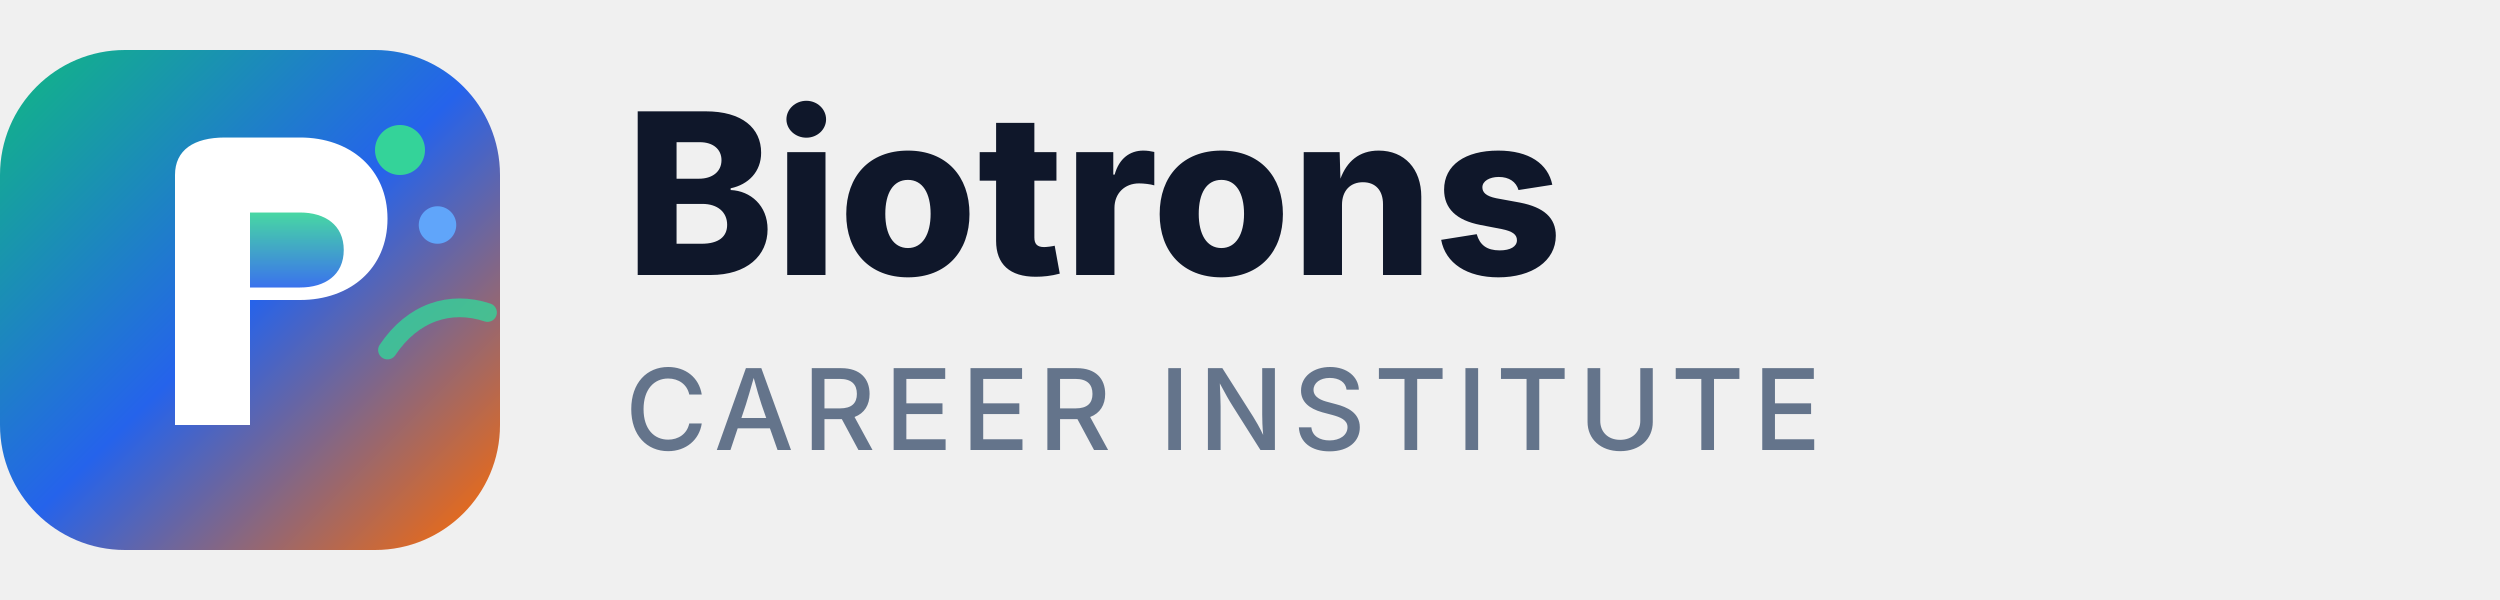
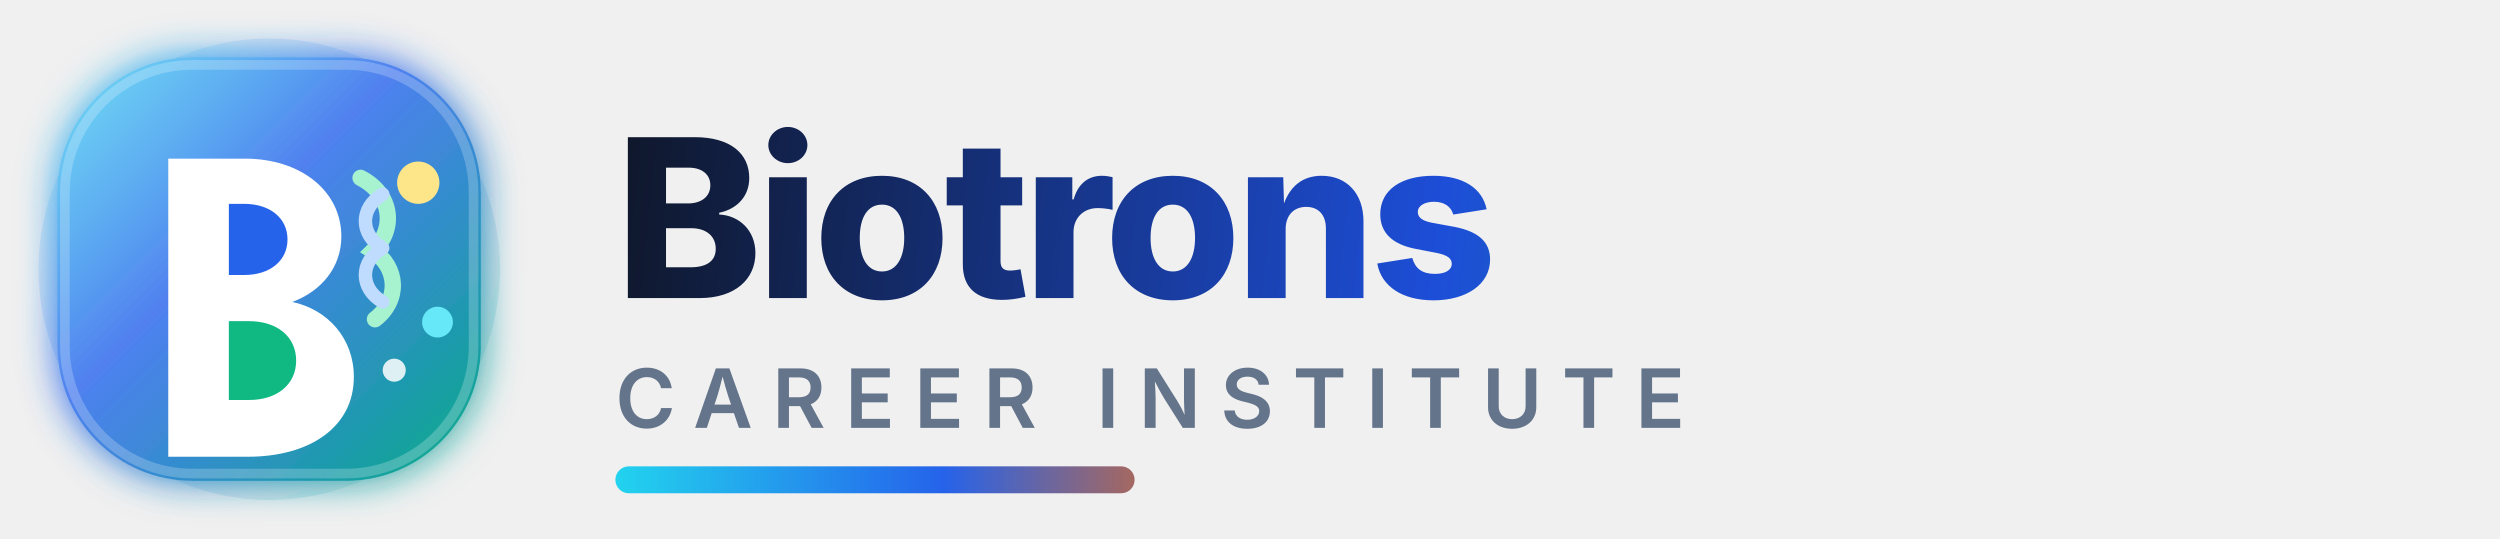
- <svg xmlns="http://www.w3.org/2000/svg" viewBox="0 0 200 48" fill="none" role="img" aria-label="Biotrons">
+ <svg xmlns="http://www.w3.org/2000/svg" viewBox="0 0 260 56" fill="none" role="img" aria-label="Biotrons Career Institute">
  <defs>
-     <linearGradient id="bioGrad" x1="0%" y1="0%" x2="100%" y2="100%">
-       <stop offset="0%" stop-color="#10B981" />
+     <linearGradient id="iconGrad" x1="4" y1="4" x2="52" y2="52" gradientUnits="userSpaceOnUse">
+       <stop offset="0%" stop-color="#22D3EE" />
+       <stop offset="42%" stop-color="#2563EB" />
+       <stop offset="100%" stop-color="#10B981" />
+     </linearGradient>
+     <linearGradient id="iconShine" x1="8" y1="8" x2="44" y2="44" gradientUnits="userSpaceOnUse">
+       <stop offset="0%" stop-color="#FFFFFF" stop-opacity="0.35" />
+       <stop offset="100%" stop-color="#FFFFFF" stop-opacity="0" />
+     </linearGradient>
+     <linearGradient id="wordGrad" x1="64" y1="18" x2="220" y2="34" gradientUnits="userSpaceOnUse">
+       <stop offset="0%" stop-color="#0F172A" />
+       <stop offset="55%" stop-color="#1D4ED8" />
+       <stop offset="100%" stop-color="#059669" />
+     </linearGradient>
+     <linearGradient id="accentGrad" x1="64" y1="48" x2="132" y2="48" gradientUnits="userSpaceOnUse">
+       <stop offset="0%" stop-color="#22D3EE" />
      <stop offset="50%" stop-color="#2563EB" />
      <stop offset="100%" stop-color="#FF6B00" />
    </linearGradient>
-     <linearGradient id="helixGrad" x1="0%" y1="0%" x2="0%" y2="100%">
-       <stop offset="0%" stop-color="#34D399" />
-       <stop offset="100%" stop-color="#2563EB" />
-     </linearGradient>
+     <filter id="softGlow" x="-20%" y="-20%" width="140%" height="140%">
+       <feGaussianBlur stdDeviation="2" result="blur" />
+       <feMerge>
+         <feMergeNode in="blur" />
+         <feMergeNode in="SourceGraphic" />
+       </feMerge>
+     </filter>
  </defs>
-   <rect x="0" y="4" width="40" height="40" rx="10" fill="url(#bioGrad)" />
-   <path d="M14 14c0-2 1.5-3 4-3h6c4 0 7 2.5 7 6.5S28 24 24 24h-4v10h-6V14z" fill="#fff" />
-   <path d="M20 17h4c2 0 3.5 1 3.5 3s-1.5 3-3.5 3h-4V17z" fill="url(#helixGrad)" opacity="0.9" />
-   <circle cx="32" cy="12" r="2" fill="#34D399" />
-   <circle cx="35" cy="18" r="1.5" fill="#60A5FA" />
-   <path d="M31 28c2-3 5-4 8-3" stroke="#34D399" stroke-width="1.5" stroke-linecap="round" fill="none" opacity="0.8" />
-   <text x="50" y="22" font-family="Inter,Segoe UI,sans-serif" font-size="18" font-weight="800" fill="#0F172A">Biotrons</text>
-   <text x="50" y="36" font-family="Inter,Segoe UI,sans-serif" font-size="9" font-weight="500" fill="#64748B" letter-spacing="0.08em">CAREER INSTITUTE</text>
+   <circle cx="28" cy="28" r="24" fill="url(#iconGrad)" opacity="0.14" />
+   <rect x="6" y="6" width="44" height="44" rx="14" fill="url(#iconGrad)" filter="url(#softGlow)" />
+   <rect x="6" y="6" width="44" height="44" rx="14" fill="url(#iconShine)" />
+   <rect x="6.75" y="6.75" width="42.5" height="42.5" rx="13.25" stroke="#FFFFFF" stroke-opacity="0.22" />
+   <path d="M17.5 16.5H25.5C31.2 16.5 35.5 19.8 35.5 24.6C35.5 27.8 33.4 30.3 30.4 31.4C34.1 32.2 36.8 35.2 36.8 39.2C36.8 44.5 32.1 47.5 25.8 47.5H17.5V16.5Z" fill="#FFFFFF" />
+   <path d="M23.8 21.2H25.4C28.1 21.2 29.9 22.7 29.9 24.9C29.9 27.1 28.1 28.6 25.4 28.6H23.8V21.2Z" fill="#2563EB" />
+   <path d="M23.8 33.4H25.9C28.8 33.4 30.8 35 30.8 37.5C30.8 40 28.8 41.6 25.9 41.6H23.8V33.4Z" fill="#10B981" />
+   <path d="M37.5 18.5C40.8 20.2 41.2 23.8 38.8 26.1C41.4 27.8 41.6 31.2 39 33.2" stroke="#A7F3D0" stroke-width="1.7" stroke-linecap="round" />
+   <path d="M39.8 20.2C37.4 21.6 37.4 24.4 39.8 25.8M39.8 25.8C37.4 27.2 37.4 30 39.8 31.4" stroke="#BFDBFE" stroke-width="1.4" stroke-linecap="round" />
+   <circle cx="43.5" cy="19" r="2.2" fill="#FDE68A" />
+   <circle cx="45.5" cy="33.5" r="1.6" fill="#67E8F9" />
+   <circle cx="41" cy="38.5" r="1.2" fill="#FFFFFF" fill-opacity="0.85" />
+   <text x="64" y="31" font-family="Inter, Segoe UI, system-ui, sans-serif" font-size="23" font-weight="800" fill="url(#wordGrad)" letter-spacing="-0.6px">Biotrons</text>
+   <text x="64" y="44.5" font-family="Inter, Segoe UI, system-ui, sans-serif" font-size="8.5" font-weight="600" fill="#64748B" letter-spacing="0.24em">CAREER INSTITUTE</text>
+   <rect x="64" y="48.5" width="54" height="2.8" rx="1.4" fill="url(#accentGrad)" />
</svg>
